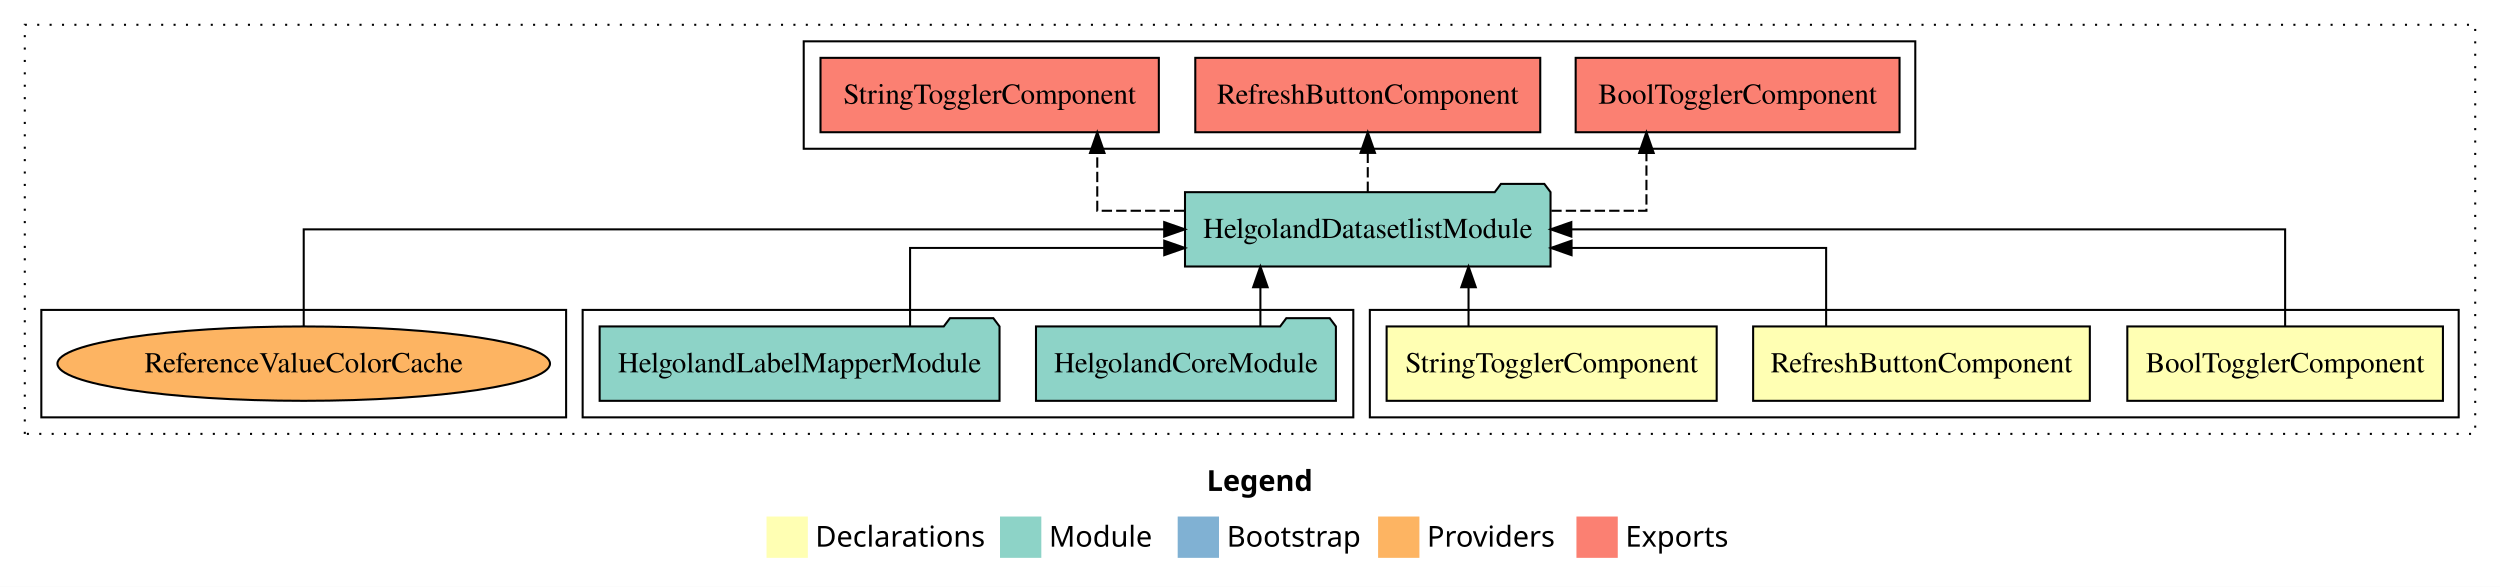
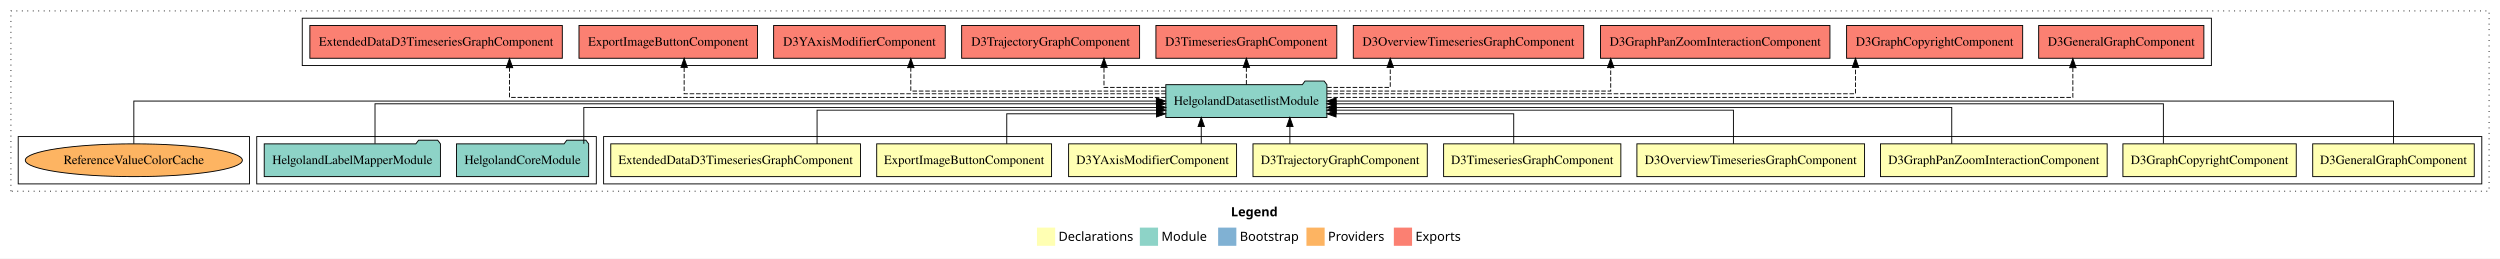
- <svg xmlns="http://www.w3.org/2000/svg" width="1210pt" height="284pt" viewBox="0.00 0.00 1210.00 284.00">
+ <svg xmlns="http://www.w3.org/2000/svg" width="2746pt" height="284pt" viewBox="0.00 0.00 2746.00 284.00">
  <g id="graph0" class="graph" transform="scale(1 1) rotate(0) translate(4 280)">
-     <polygon fill="#ffffff" stroke="transparent" points="-4,4 -4,-280 1206,-280 1206,4 -4,4" />
-     <text text-anchor="start" x="580.009" y="-42.4" font-family="sans-serif" font-weight="bold" font-size="14.00" fill="#000000">Legend</text>
-     <polygon fill="#ffffb3" stroke="transparent" points="367,-10 367,-30 387,-30 387,-10 367,-10" />
-     <text text-anchor="start" x="390.629" y="-15.4" font-family="sans-serif" font-size="14.00" fill="#000000">  Declarations</text>
-     <polygon fill="#8dd3c7" stroke="transparent" points="480,-10 480,-30 500,-30 500,-10 480,-10" />
-     <text text-anchor="start" x="503.725" y="-15.4" font-family="sans-serif" font-size="14.00" fill="#000000">  Module</text>
-     <polygon fill="#80b1d3" stroke="transparent" points="566,-10 566,-30 586,-30 586,-10 566,-10" />
-     <text text-anchor="start" x="589.781" y="-15.4" font-family="sans-serif" font-size="14.00" fill="#000000">  Bootstrap</text>
-     <polygon fill="#fdb462" stroke="transparent" points="663,-10 663,-30 683,-30 683,-10 663,-10" />
-     <text text-anchor="start" x="686.673" y="-15.4" font-family="sans-serif" font-size="14.00" fill="#000000">  Providers</text>
-     <polygon fill="#fb8072" stroke="transparent" points="759,-10 759,-30 779,-30 779,-10 759,-10" />
-     <text text-anchor="start" x="782.726" y="-15.4" font-family="sans-serif" font-size="14.00" fill="#000000">  Exports</text>
+     <polygon fill="#ffffff" stroke="transparent" points="-4,4 -4,-280 2742,-280 2742,4 -4,4" />
+     <text text-anchor="start" x="1348.009" y="-42.4" font-family="sans-serif" font-weight="bold" font-size="14.00" fill="#000000">Legend</text>
+     <polygon fill="#ffffb3" stroke="transparent" points="1135,-10 1135,-30 1155,-30 1155,-10 1135,-10" />
+     <text text-anchor="start" x="1158.629" y="-15.4" font-family="sans-serif" font-size="14.00" fill="#000000">  Declarations</text>
+     <polygon fill="#8dd3c7" stroke="transparent" points="1248,-10 1248,-30 1268,-30 1268,-10 1248,-10" />
+     <text text-anchor="start" x="1271.725" y="-15.4" font-family="sans-serif" font-size="14.00" fill="#000000">  Module</text>
+     <polygon fill="#80b1d3" stroke="transparent" points="1334,-10 1334,-30 1354,-30 1354,-10 1334,-10" />
+     <text text-anchor="start" x="1357.781" y="-15.4" font-family="sans-serif" font-size="14.00" fill="#000000">  Bootstrap</text>
+     <polygon fill="#fdb462" stroke="transparent" points="1431,-10 1431,-30 1451,-30 1451,-10 1431,-10" />
+     <text text-anchor="start" x="1454.673" y="-15.4" font-family="sans-serif" font-size="14.00" fill="#000000">  Providers</text>
+     <polygon fill="#fb8072" stroke="transparent" points="1527,-10 1527,-30 1547,-30 1547,-10 1527,-10" />
+     <text text-anchor="start" x="1550.726" y="-15.4" font-family="sans-serif" font-size="14.00" fill="#000000">  Exports</text>
    <g id="clust1" class="cluster">
-       <polygon fill="none" stroke="#000000" stroke-dasharray="1,5" points="8,-70 8,-268 1194,-268 1194,-70 8,-70" />
+       <polygon fill="none" stroke="#000000" stroke-dasharray="1,5" points="8,-70 8,-268 2730,-268 2730,-70 8,-70" />
    </g>
    <g id="clust2" class="cluster">
-       <polygon fill="none" stroke="#000000" points="659,-78 659,-130 1186,-130 1186,-78 659,-78" />
-     </g>
-     <g id="clust6" class="cluster">
+       <polygon fill="none" stroke="#000000" points="659,-78 659,-130 2722,-130 2722,-78 659,-78" />
+     </g>
+     <g id="clust12" class="cluster">
      <polygon fill="none" stroke="#000000" points="278,-78 278,-130 651,-130 651,-78 278,-78" />
    </g>
-     <g id="clust7" class="cluster">
-       <polygon fill="none" stroke="#000000" points="385,-208 385,-260 923,-260 923,-208 385,-208" />
-     </g>
-     <g id="clust9" class="cluster">
+     <g id="clust13" class="cluster">
+       <polygon fill="none" stroke="#000000" points="328,-208 328,-260 2425,-260 2425,-208 328,-208" />
+     </g>
+     <g id="clust15" class="cluster">
      <polygon fill="none" stroke="#000000" points="16,-78 16,-130 270,-130 270,-78 16,-78" />
    </g>
    <g id="node1" class="node">
-       <polygon fill="#ffffb3" stroke="#000000" points="1178.378,-122 1025.622,-122 1025.622,-86 1178.378,-86 1178.378,-122" />
-       <text text-anchor="middle" x="1102" y="-99.8" font-family="Times,serif" font-size="14.00" fill="#000000">BoolTogglerComponent</text>
+       <polygon fill="#ffffb3" stroke="#000000" points="2713.723,-122 2536.277,-122 2536.277,-86 2713.723,-86 2713.723,-122" />
+       <text text-anchor="middle" x="2625" y="-99.8" font-family="Times,serif" font-size="14.00" fill="#000000">D3GeneralGraphComponent</text>
+     </g>
+     <g id="node10" class="node">
+       <polygon fill="#8dd3c7" stroke="#000000" points="1453.459,-187 1450.459,-191 1429.459,-191 1426.459,-187 1276.541,-187 1276.541,-151 1453.459,-151 1453.459,-187" />
+       <text text-anchor="middle" x="1365" y="-164.8" font-family="Times,serif" font-size="14.00" fill="#000000">HelgolandDatasetlistModule</text>
+     </g>
+     <g id="edge1" class="edge">
+       <path fill="none" stroke="#000000" d="M2625,-122.106C2625,-141.339 2625,-169 2625,-169 2625,-169 1463.601,-169 1463.601,-169" />
+       <polygon fill="#000000" stroke="#000000" points="1463.601,-165.5 1453.601,-169 1463.601,-172.5 1463.601,-165.5" />
+     </g>
+     <g id="node2" class="node">
+       <polygon fill="#ffffb3" stroke="#000000" points="2518.199,-122 2327.801,-122 2327.801,-86 2518.199,-86 2518.199,-122" />
+       <text text-anchor="middle" x="2423" y="-99.8" font-family="Times,serif" font-size="14.00" fill="#000000">D3GraphCopyrightComponent</text>
+     </g>
+     <g id="edge2" class="edge">
+       <path fill="none" stroke="#000000" d="M2372.256,-122.267C2372.256,-140.555 2372.256,-166 2372.256,-166 2372.256,-166 1463.504,-166 1463.504,-166" />
+       <polygon fill="#000000" stroke="#000000" points="1463.505,-162.5 1453.504,-166 1463.504,-169.5 1463.505,-162.5" />
+     </g>
+     <g id="node3" class="node">
+       <polygon fill="#ffffb3" stroke="#000000" points="2310.499,-122 2061.501,-122 2061.501,-86 2310.499,-86 2310.499,-122" />
+       <text text-anchor="middle" x="2186" y="-99.8" font-family="Times,serif" font-size="14.00" fill="#000000">D3GraphPanZoomInteractionComponent</text>
+     </g>
+     <g id="edge3" class="edge">
+       <path fill="none" stroke="#000000" d="M2139.8,-122.034C2139.8,-139.06 2139.8,-162 2139.8,-162 2139.8,-162 1463.502,-162 1463.502,-162" />
+       <polygon fill="#000000" stroke="#000000" points="1463.502,-158.5 1453.502,-162 1463.502,-165.5 1463.502,-158.5" />
    </g>
    <g id="node4" class="node">
-       <polygon fill="#8dd3c7" stroke="#000000" points="746.459,-187 743.459,-191 722.459,-191 719.459,-187 569.541,-187 569.541,-151 746.459,-151 746.459,-187" />
-       <text text-anchor="middle" x="658" y="-164.8" font-family="Times,serif" font-size="14.00" fill="#000000">HelgolandDatasetlistModule</text>
-     </g>
-     <g id="edge1" class="edge">
-       <path fill="none" stroke="#000000" d="M1102,-122.106C1102,-141.339 1102,-169 1102,-169 1102,-169 756.517,-169 756.517,-169" />
-       <polygon fill="#000000" stroke="#000000" points="756.517,-165.5 746.517,-169 756.517,-172.5 756.517,-165.5" />
-     </g>
-     <g id="node2" class="node">
-       <polygon fill="#ffffb3" stroke="#000000" points="1007.482,-122 844.518,-122 844.518,-86 1007.482,-86 1007.482,-122" />
-       <text text-anchor="middle" x="926" y="-99.8" font-family="Times,serif" font-size="14.00" fill="#000000">RefreshButtonComponent</text>
-     </g>
-     <g id="edge2" class="edge">
-       <path fill="none" stroke="#000000" d="M879.849,-122.027C879.849,-138.398 879.849,-160 879.849,-160 879.849,-160 756.637,-160 756.637,-160" />
-       <polygon fill="#000000" stroke="#000000" points="756.637,-156.5 746.637,-160 756.637,-163.5 756.637,-156.5" />
-     </g>
-     <g id="node3" class="node">
-       <polygon fill="#ffffb3" stroke="#000000" points="826.875,-122 667.125,-122 667.125,-86 826.875,-86 826.875,-122" />
-       <text text-anchor="middle" x="747" y="-99.8" font-family="Times,serif" font-size="14.00" fill="#000000">StringTogglerComponent</text>
-     </g>
-     <g id="edge3" class="edge">
-       <path fill="none" stroke="#000000" d="M706.771,-122.106C706.771,-122.106 706.771,-140.991 706.771,-140.991" />
-       <polygon fill="#000000" stroke="#000000" points="703.271,-140.991 706.771,-150.991 710.271,-140.991 703.271,-140.991" />
+       <polygon fill="#ffffb3" stroke="#000000" points="2044.032,-122 1793.968,-122 1793.968,-86 2044.032,-86 2044.032,-122" />
+       <text text-anchor="middle" x="1919" y="-99.8" font-family="Times,serif" font-size="14.00" fill="#000000">D3OverviewTimeseriesGraphComponent</text>
+     </g>
+     <g id="edge4" class="edge">
+       <path fill="none" stroke="#000000" d="M1899.991,-122.009C1899.991,-138.049 1899.991,-159 1899.991,-159 1899.991,-159 1463.643,-159 1463.643,-159" />
+       <polygon fill="#000000" stroke="#000000" points="1463.643,-155.5 1453.643,-159 1463.643,-162.5 1463.643,-155.5" />
+     </g>
+     <g id="node5" class="node">
+       <polygon fill="#ffffb3" stroke="#000000" points="1776.339,-122 1581.661,-122 1581.661,-86 1776.339,-86 1776.339,-122" />
+       <text text-anchor="middle" x="1679" y="-99.8" font-family="Times,serif" font-size="14.00" fill="#000000">D3TimeseriesGraphComponent</text>
+     </g>
+     <g id="edge5" class="edge">
+       <path fill="none" stroke="#000000" d="M1658.673,-122.124C1658.673,-136.783 1658.673,-155 1658.673,-155 1658.673,-155 1463.51,-155 1463.51,-155" />
+       <polygon fill="#000000" stroke="#000000" points="1463.51,-151.5 1453.51,-155 1463.51,-158.5 1463.51,-151.5" />
+     </g>
+     <g id="node6" class="node">
+       <polygon fill="#ffffb3" stroke="#000000" points="1563.72,-122 1372.28,-122 1372.28,-86 1563.72,-86 1563.72,-122" />
+       <text text-anchor="middle" x="1468" y="-99.8" font-family="Times,serif" font-size="14.00" fill="#000000">D3TrajectoryGraphComponent</text>
+     </g>
+     <g id="edge6" class="edge">
+       <path fill="none" stroke="#000000" d="M1412.81,-122.106C1412.81,-122.106 1412.81,-140.991 1412.81,-140.991" />
+       <polygon fill="#000000" stroke="#000000" points="1409.31,-140.991 1412.81,-150.991 1416.31,-140.991 1409.31,-140.991" />
    </g>
    <g id="node7" class="node">
-       <polygon fill="#fb8072" stroke="#000000" points="915.379,-252 758.621,-252 758.621,-216 915.379,-216 915.379,-252" />
-       <text text-anchor="middle" x="837" y="-229.8" font-family="Times,serif" font-size="14.00" fill="#000000">BoolTogglerComponent </text>
-     </g>
-     <g id="edge6" class="edge">
-       <path fill="none" stroke="#000000" stroke-dasharray="5,2" d="M746.835,-178C772.088,-178 792.874,-178 792.874,-178 792.874,-178 792.874,-205.973 792.874,-205.973" />
-       <polygon fill="#000000" stroke="#000000" points="789.374,-205.973 792.874,-215.973 796.374,-205.973 789.374,-205.973" />
+       <polygon fill="#ffffb3" stroke="#000000" points="1354.249,-122 1169.751,-122 1169.751,-86 1354.249,-86 1354.249,-122" />
+       <text text-anchor="middle" x="1262" y="-99.8" font-family="Times,serif" font-size="14.00" fill="#000000">D3YAxisModifierComponent</text>
+     </g>
+     <g id="edge7" class="edge">
+       <path fill="none" stroke="#000000" d="M1315.447,-122.106C1315.447,-122.106 1315.447,-140.991 1315.447,-140.991" />
+       <polygon fill="#000000" stroke="#000000" points="1311.947,-140.991 1315.447,-150.991 1318.947,-140.991 1311.947,-140.991" />
    </g>
    <g id="node8" class="node">
-       <polygon fill="#fb8072" stroke="#000000" points="741.482,-252 574.518,-252 574.518,-216 741.482,-216 741.482,-252" />
-       <text text-anchor="middle" x="658" y="-229.8" font-family="Times,serif" font-size="14.00" fill="#000000">RefreshButtonComponent </text>
-     </g>
-     <g id="edge7" class="edge">
-       <path fill="none" stroke="#000000" stroke-dasharray="5,2" d="M658,-187.106C658,-187.106 658,-205.991 658,-205.991" />
-       <polygon fill="#000000" stroke="#000000" points="654.5,-205.991 658,-215.991 661.5,-205.991 654.5,-205.991" />
+       <polygon fill="#ffffb3" stroke="#000000" points="1151.035,-122 958.965,-122 958.965,-86 1151.035,-86 1151.035,-122" />
+       <text text-anchor="middle" x="1055" y="-99.8" font-family="Times,serif" font-size="14.00" fill="#000000">ExportImageButtonComponent</text>
+     </g>
+     <g id="edge8" class="edge">
+       <path fill="none" stroke="#000000" d="M1101.829,-122.124C1101.829,-136.783 1101.829,-155 1101.829,-155 1101.829,-155 1266.269,-155 1266.269,-155" />
+       <polygon fill="#000000" stroke="#000000" points="1266.269,-158.5 1276.269,-155 1266.269,-151.5 1266.269,-158.5" />
    </g>
    <g id="node9" class="node">
-       <polygon fill="#fb8072" stroke="#000000" points="556.876,-252 393.124,-252 393.124,-216 556.876,-216 556.876,-252" />
-       <text text-anchor="middle" x="475" y="-229.8" font-family="Times,serif" font-size="14.00" fill="#000000">StringTogglerComponent </text>
-     </g>
-     <g id="edge8" class="edge">
-       <path fill="none" stroke="#000000" stroke-dasharray="5,2" d="M569.221,-178C545.871,-178 527.074,-178 527.074,-178 527.074,-178 527.074,-205.973 527.074,-205.973" />
-       <polygon fill="#000000" stroke="#000000" points="523.574,-205.973 527.074,-215.973 530.574,-205.973 523.574,-205.973" />
-     </g>
-     <g id="node5" class="node">
+       <polygon fill="#ffffb3" stroke="#000000" points="941.138,-122 666.862,-122 666.862,-86 941.138,-86 941.138,-122" />
+       <text text-anchor="middle" x="804" y="-99.8" font-family="Times,serif" font-size="14.00" fill="#000000">ExtendedDataD3TimeseriesGraphComponent</text>
+     </g>
+     <g id="edge9" class="edge">
+       <path fill="none" stroke="#000000" d="M893.472,-122.009C893.472,-138.049 893.472,-159 893.472,-159 893.472,-159 1266.309,-159 1266.309,-159" />
+       <polygon fill="#000000" stroke="#000000" points="1266.309,-162.5 1276.309,-159 1266.309,-155.5 1266.309,-162.5" />
+     </g>
+     <g id="node13" class="node">
+       <polygon fill="#fb8072" stroke="#000000" points="2416.722,-252 2235.278,-252 2235.278,-216 2416.722,-216 2416.722,-252" />
+       <text text-anchor="middle" x="2326" y="-229.8" font-family="Times,serif" font-size="14.00" fill="#000000">D3GeneralGraphComponent </text>
+     </g>
+     <g id="edge12" class="edge">
+       <path fill="none" stroke="#000000" stroke-dasharray="5,2" d="M1453.698,-173C1682.129,-173 2272.819,-173 2272.819,-173 2272.819,-173 2272.819,-205.698 2272.819,-205.698" />
+       <polygon fill="#000000" stroke="#000000" points="2269.319,-205.698 2272.819,-215.698 2276.319,-205.698 2269.319,-205.698" />
+     </g>
+     <g id="node14" class="node">
+       <polygon fill="#fb8072" stroke="#000000" points="2217.699,-252 2024.301,-252 2024.301,-216 2217.699,-216 2217.699,-252" />
+       <text text-anchor="middle" x="2121" y="-229.8" font-family="Times,serif" font-size="14.00" fill="#000000">D3GraphCopyrightComponent </text>
+     </g>
+     <g id="edge13" class="edge">
+       <path fill="none" stroke="#000000" stroke-dasharray="5,2" d="M1453.504,-177C1635.349,-177 2034.083,-177 2034.083,-177 2034.083,-177 2034.083,-205.965 2034.083,-205.965" />
+       <polygon fill="#000000" stroke="#000000" points="2030.583,-205.965 2034.083,-215.965 2037.583,-205.965 2030.583,-205.965" />
+     </g>
+     <g id="node15" class="node">
+       <polygon fill="#fb8072" stroke="#000000" points="2005.998,-252 1754.002,-252 1754.002,-216 2005.998,-216 2005.998,-252" />
+       <text text-anchor="middle" x="1880" y="-229.8" font-family="Times,serif" font-size="14.00" fill="#000000">D3GraphPanZoomInteractionComponent </text>
+     </g>
+     <g id="edge14" class="edge">
+       <path fill="none" stroke="#000000" stroke-dasharray="5,2" d="M1453.82,-180C1571.725,-180 1765.21,-180 1765.21,-180 1765.21,-180 1765.21,-205.718 1765.21,-205.718" />
+       <polygon fill="#000000" stroke="#000000" points="1761.71,-205.718 1765.21,-215.718 1768.71,-205.718 1761.71,-205.718" />
+     </g>
+     <g id="node16" class="node">
+       <polygon fill="#fb8072" stroke="#000000" points="1735.533,-252 1482.467,-252 1482.467,-216 1735.533,-216 1735.533,-252" />
+       <text text-anchor="middle" x="1609" y="-229.8" font-family="Times,serif" font-size="14.00" fill="#000000">D3OverviewTimeseriesGraphComponent </text>
+     </g>
+     <g id="edge15" class="edge">
+       <path fill="none" stroke="#000000" stroke-dasharray="5,2" d="M1453.725,-184C1489.752,-184 1523.047,-184 1523.047,-184 1523.047,-184 1523.047,-205.949 1523.047,-205.949" />
+       <polygon fill="#000000" stroke="#000000" points="1519.547,-205.949 1523.047,-215.949 1526.547,-205.949 1519.547,-205.949" />
+     </g>
+     <g id="node17" class="node">
+       <polygon fill="#fb8072" stroke="#000000" points="1464.339,-252 1265.661,-252 1265.661,-216 1464.339,-216 1464.339,-252" />
+       <text text-anchor="middle" x="1365" y="-229.8" font-family="Times,serif" font-size="14.00" fill="#000000">D3TimeseriesGraphComponent </text>
+     </g>
+     <g id="edge16" class="edge">
+       <path fill="none" stroke="#000000" stroke-dasharray="5,2" d="M1365,-187.106C1365,-187.106 1365,-205.991 1365,-205.991" />
+       <polygon fill="#000000" stroke="#000000" points="1361.5,-205.991 1365,-215.991 1368.5,-205.991 1361.5,-205.991" />
+     </g>
+     <g id="node18" class="node">
+       <polygon fill="#fb8072" stroke="#000000" points="1247.72,-252 1052.28,-252 1052.28,-216 1247.72,-216 1247.72,-252" />
+       <text text-anchor="middle" x="1150" y="-229.8" font-family="Times,serif" font-size="14.00" fill="#000000">D3TrajectoryGraphComponent </text>
+     </g>
+     <g id="edge17" class="edge">
+       <path fill="none" stroke="#000000" stroke-dasharray="5,2" d="M1276.3,-184C1241.004,-184 1208.618,-184 1208.618,-184 1208.618,-184 1208.618,-205.949 1208.618,-205.949" />
+       <polygon fill="#000000" stroke="#000000" points="1205.118,-205.949 1208.618,-215.949 1212.118,-205.949 1205.118,-205.949" />
+     </g>
+     <g id="node19" class="node">
+       <polygon fill="#fb8072" stroke="#000000" points="1034.249,-252 845.751,-252 845.751,-216 1034.249,-216 1034.249,-252" />
+       <text text-anchor="middle" x="940" y="-229.8" font-family="Times,serif" font-size="14.00" fill="#000000">D3YAxisModifierComponent </text>
+     </g>
+     <g id="edge18" class="edge">
+       <path fill="none" stroke="#000000" stroke-dasharray="5,2" d="M1276.249,-180C1167.189,-180 996.429,-180 996.429,-180 996.429,-180 996.429,-205.718 996.429,-205.718" />
+       <polygon fill="#000000" stroke="#000000" points="992.929,-205.718 996.429,-215.718 999.929,-205.718 992.929,-205.718" />
+     </g>
+     <g id="node20" class="node">
+       <polygon fill="#fb8072" stroke="#000000" points="828.034,-252 631.966,-252 631.966,-216 828.034,-216 828.034,-252" />
+       <text text-anchor="middle" x="730" y="-229.8" font-family="Times,serif" font-size="14.00" fill="#000000">ExportImageButtonComponent </text>
+     </g>
+     <g id="edge19" class="edge">
+       <path fill="none" stroke="#000000" stroke-dasharray="5,2" d="M1276.524,-177C1105.772,-177 747.474,-177 747.474,-177 747.474,-177 747.474,-205.965 747.474,-205.965" />
+       <polygon fill="#000000" stroke="#000000" points="743.974,-205.965 747.474,-215.965 750.974,-205.965 743.974,-205.965" />
+     </g>
+     <g id="node21" class="node">
+       <polygon fill="#fb8072" stroke="#000000" points="613.638,-252 336.362,-252 336.362,-216 613.638,-216 613.638,-252" />
+       <text text-anchor="middle" x="475" y="-229.8" font-family="Times,serif" font-size="14.00" fill="#000000">ExtendedDataD3TimeseriesGraphComponent </text>
+     </g>
+     <g id="edge20" class="edge">
+       <path fill="none" stroke="#000000" stroke-dasharray="5,2" d="M1276.457,-173C1066.447,-173 555.64,-173 555.64,-173 555.64,-173 555.64,-205.698 555.64,-205.698" />
+       <polygon fill="#000000" stroke="#000000" points="552.14,-205.698 555.64,-215.698 559.14,-205.698 552.14,-205.698" />
+     </g>
+     <g id="node11" class="node">
      <polygon fill="#8dd3c7" stroke="#000000" points="642.579,-122 639.579,-126 618.579,-126 615.579,-122 497.421,-122 497.421,-86 642.579,-86 642.579,-122" />
      <text text-anchor="middle" x="570" y="-99.8" font-family="Times,serif" font-size="14.00" fill="#000000">HelgolandCoreModule</text>
    </g>
-     <g id="edge4" class="edge">
-       <path fill="none" stroke="#000000" d="M606.03,-122.106C606.03,-122.106 606.03,-140.991 606.03,-140.991" />
-       <polygon fill="#000000" stroke="#000000" points="602.53,-140.991 606.03,-150.991 609.53,-140.991 602.53,-140.991" />
-     </g>
-     <g id="node6" class="node">
+     <g id="edge10" class="edge">
+       <path fill="none" stroke="#000000" d="M637.261,-122.034C637.261,-139.06 637.261,-162 637.261,-162 637.261,-162 1266.493,-162 1266.493,-162" />
+       <polygon fill="#000000" stroke="#000000" points="1266.493,-165.5 1276.493,-162 1266.492,-158.5 1266.493,-165.5" />
+     </g>
+     <g id="node12" class="node">
      <polygon fill="#8dd3c7" stroke="#000000" points="479.774,-122 476.774,-126 455.774,-126 452.774,-122 286.226,-122 286.226,-86 479.774,-86 479.774,-122" />
      <text text-anchor="middle" x="383" y="-99.8" font-family="Times,serif" font-size="14.00" fill="#000000">HelgolandLabelMapperModule</text>
    </g>
-     <g id="edge5" class="edge">
-       <path fill="none" stroke="#000000" d="M436.475,-122.027C436.475,-138.398 436.475,-160 436.475,-160 436.475,-160 559.492,-160 559.492,-160" />
-       <polygon fill="#000000" stroke="#000000" points="559.492,-163.5 569.492,-160 559.492,-156.5 559.492,-163.5" />
-     </g>
-     <g id="node10" class="node">
+     <g id="edge11" class="edge">
+       <path fill="none" stroke="#000000" d="M407.909,-122.267C407.909,-140.555 407.909,-166 407.909,-166 407.909,-166 1266.247,-166 1266.247,-166" />
+       <polygon fill="#000000" stroke="#000000" points="1266.247,-169.5 1276.247,-166 1266.247,-162.5 1266.247,-169.5" />
+     </g>
+     <g id="node22" class="node">
      <ellipse fill="#fdb462" stroke="#000000" cx="143" cy="-104" rx="119.2" ry="18" />
      <text text-anchor="middle" x="143" y="-99.8" font-family="Times,serif" font-size="14.00" fill="#000000">ReferenceValueColorCache</text>
    </g>
-     <g id="edge9" class="edge">
-       <path fill="none" stroke="#000000" d="M143,-122.106C143,-141.339 143,-169 143,-169 143,-169 559.468,-169 559.468,-169" />
-       <polygon fill="#000000" stroke="#000000" points="559.468,-172.5 569.468,-169 559.468,-165.5 559.468,-172.5" />
+     <g id="edge21" class="edge">
+       <path fill="none" stroke="#000000" d="M143,-122.106C143,-141.339 143,-169 143,-169 143,-169 1266.132,-169 1266.132,-169" />
+       <polygon fill="#000000" stroke="#000000" points="1266.132,-172.5 1276.132,-169 1266.132,-165.5 1266.132,-172.5" />
    </g>
  </g>
</svg>
